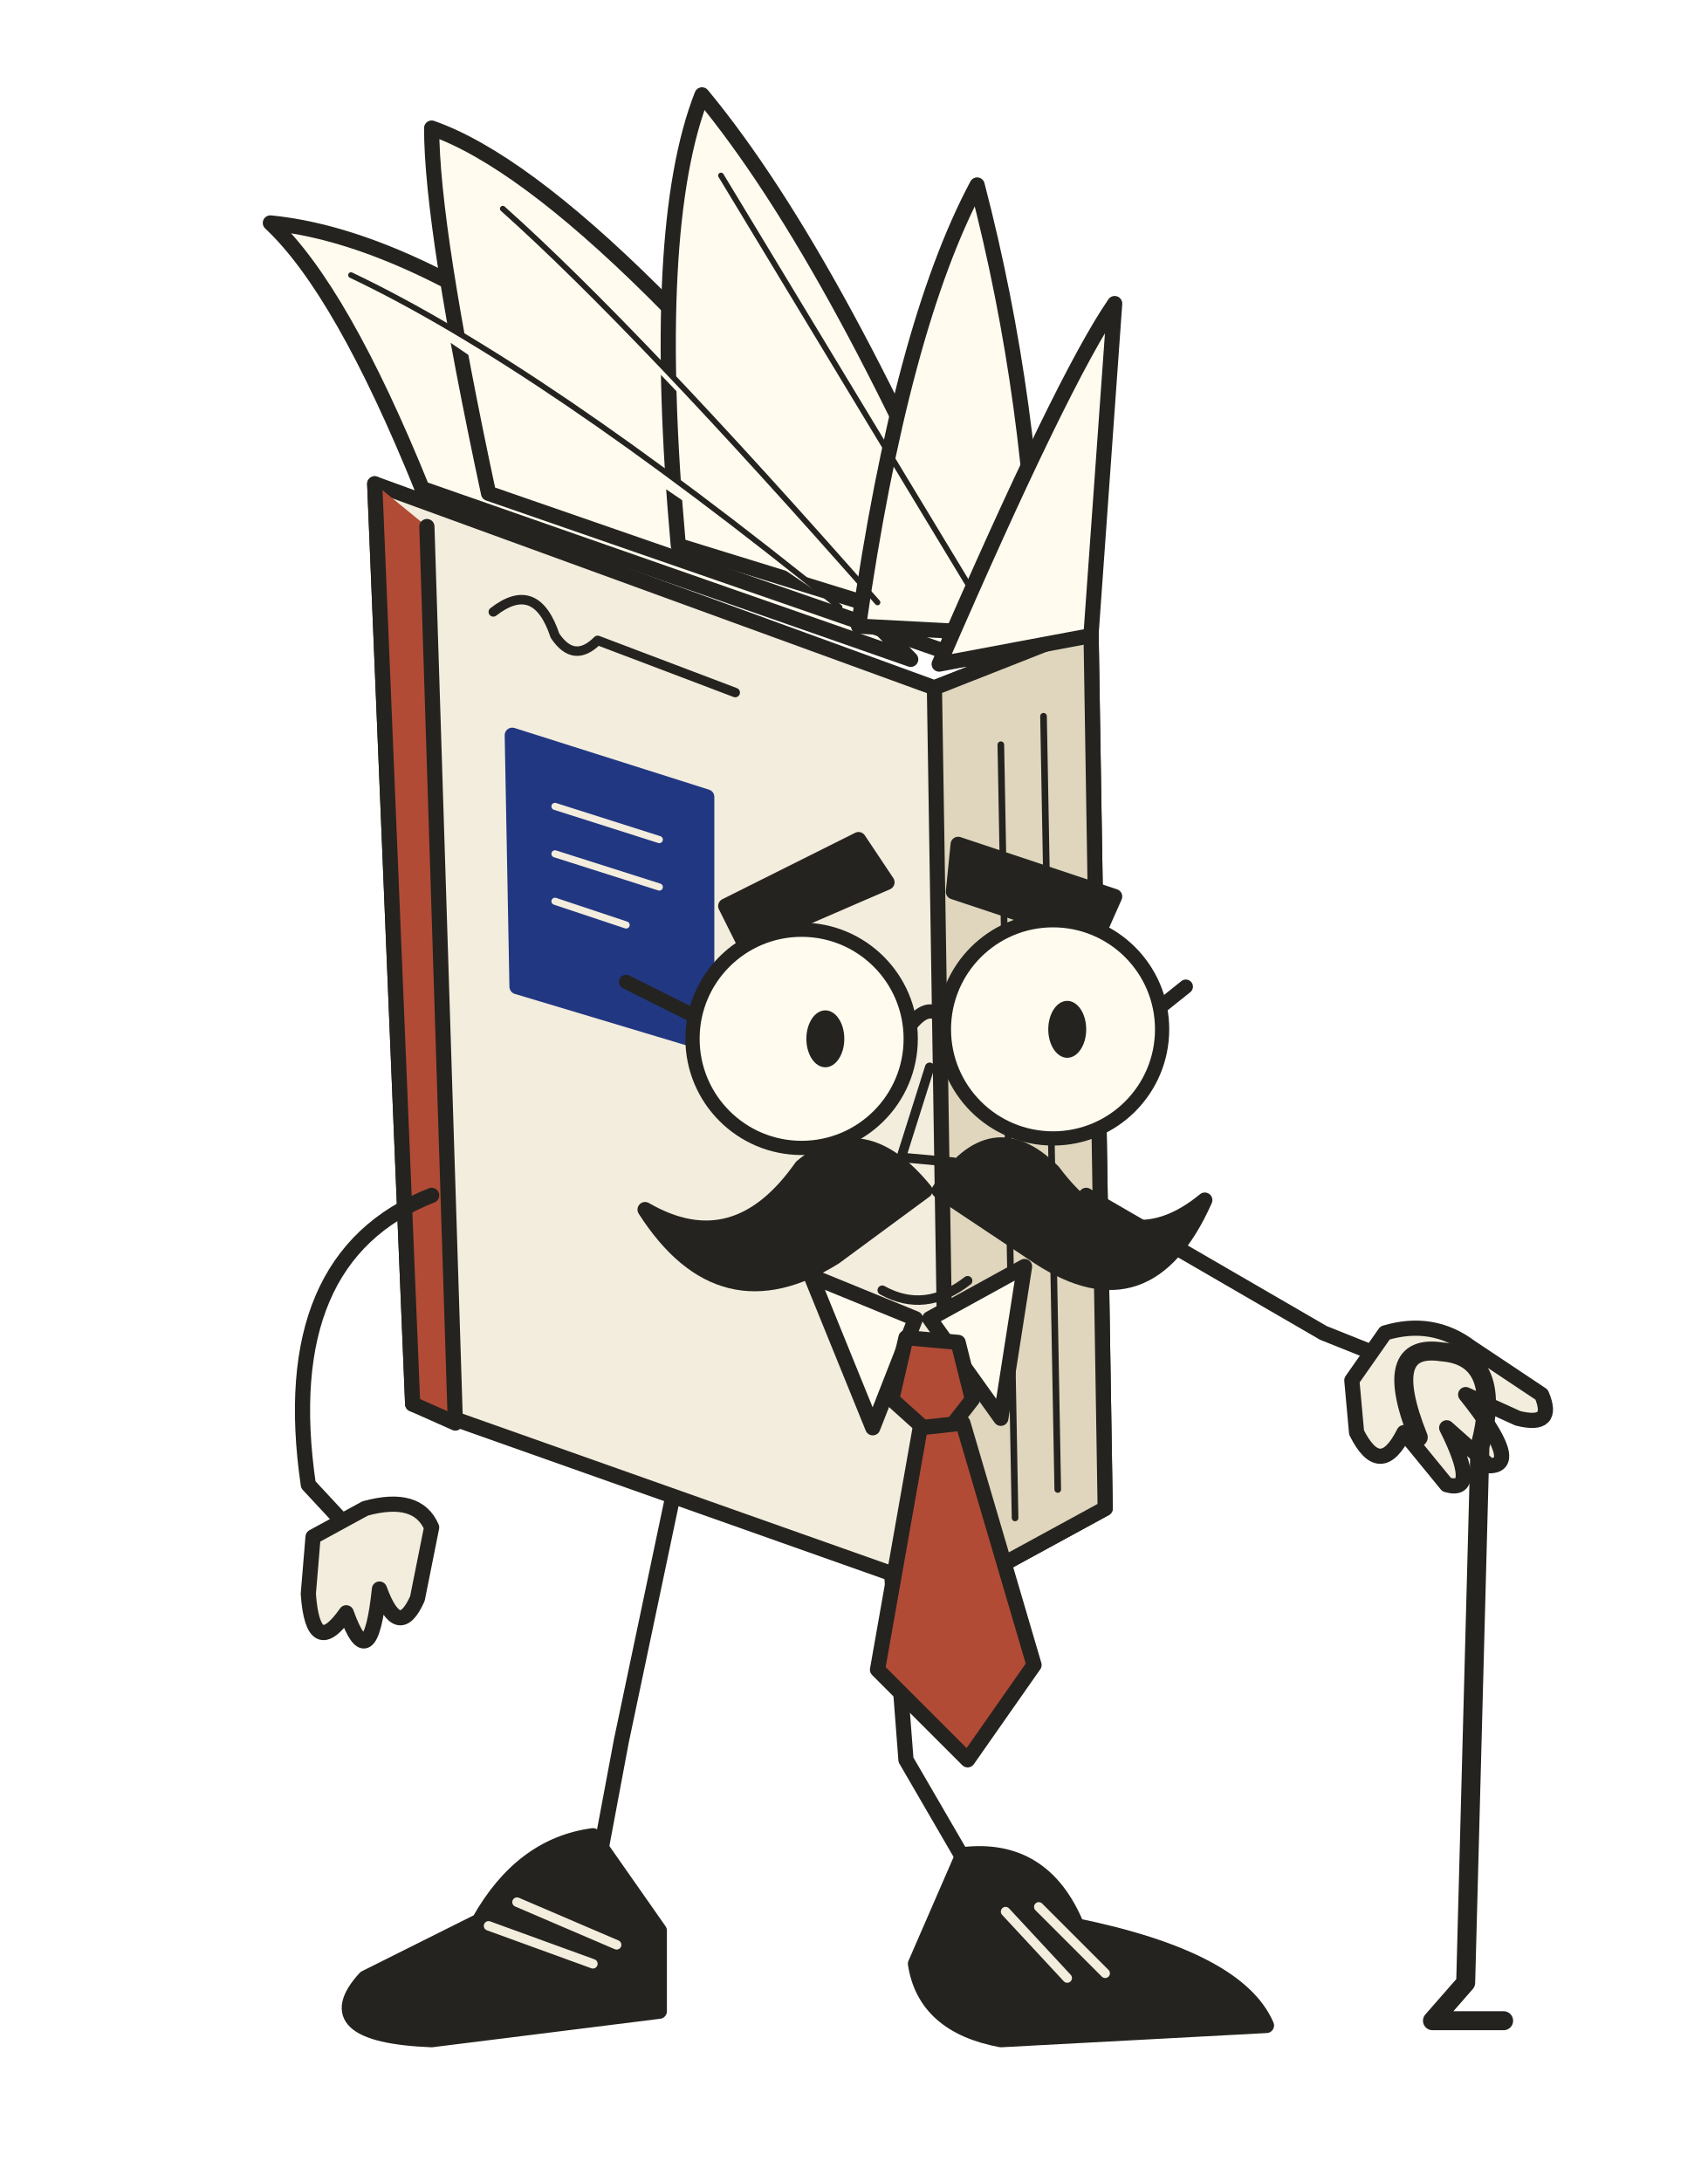
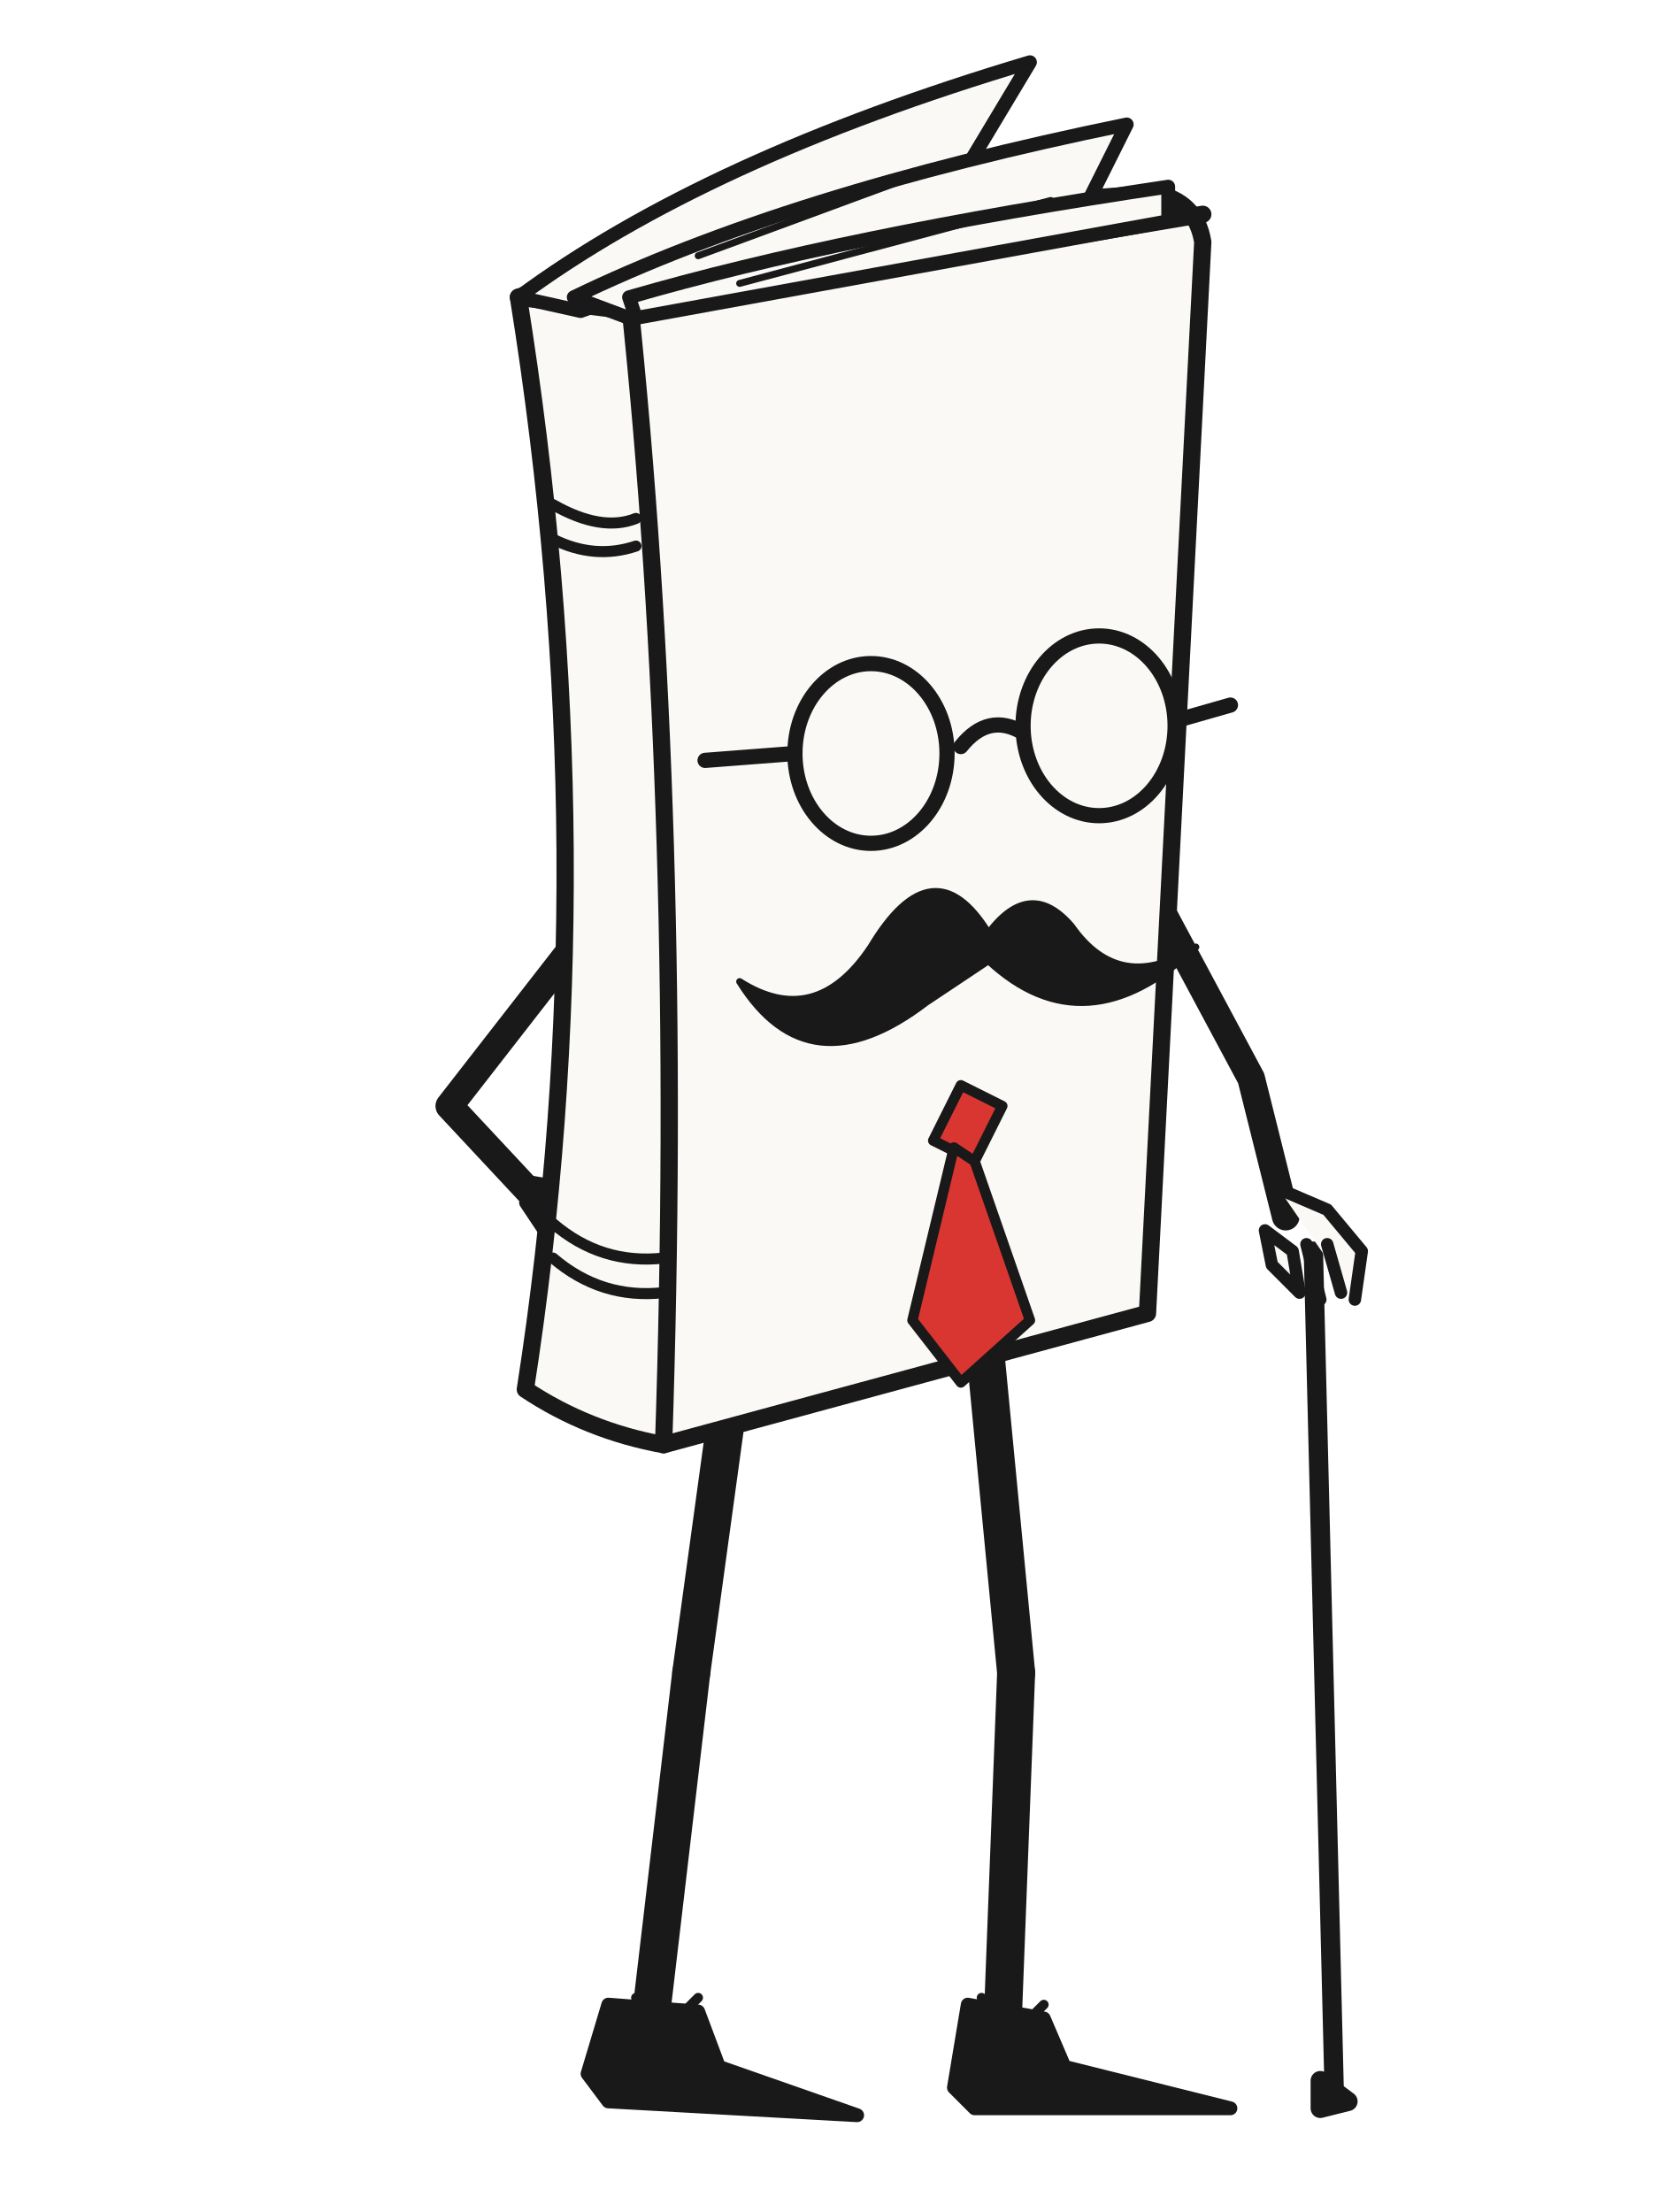
- <svg xmlns="http://www.w3.org/2000/svg" viewBox="0 0 360 460" fill="none" stroke="#24231f" stroke-width="3.2" stroke-linecap="round" stroke-linejoin="round">
+ <svg xmlns="http://www.w3.org/2000/svg" viewBox="0 0 240 320" fill="none" stroke="#191919" stroke-width="2.5" stroke-linecap="round" stroke-linejoin="round">
  <g id="figura">
-     <g id="gambe">
+     <g id="gambe" stroke-width="5.5">
      <g id="gamba-sinistra">
-         <path d="M143 310 L131 367 L125 399" />
-         <path d="M125 387 Q110 389 101 405 L77 417 Q66 429 91 430 L139 424 L139 407 Z" fill="#24231f" />
-         <path d="M103 406 L125 414 M109 401 L130 410" stroke="#f3eddd" stroke-width="2" />
+         <path d="M107 191 L100 242" />
+         <g id="ginocchio-sinistro">
+           <path d="M100 242 L94 293" />
+           <path d="M88 290 L101 291 L104 299 L124 306 L88 304 L85 300 Z" fill="#191919" stroke-width="2" />
+           <path d="M97 293 L101 289 M96 294 L92 289" stroke-width="1.4" />
+         </g>
      </g>
      <g id="gamba-destra">
-         <path d="M187 319 L191 371 L209 402" />
-         <path d="M203 391 Q220 389 227 406 Q261 413 267 427 L211 430 Q195 427 193 414 Z" fill="#24231f" />
-         <path d="M212 403 L225 417 M219 402 L233 416" stroke="#f3eddd" stroke-width="2" />
+         <path d="M142 190 L147 242" />
+         <g id="ginocchio-destro">
+           <path d="M147 242 L145 294" />
+           <path d="M140 290 L151 292 L154 299 L178 305 L141 305 L138 302 Z" fill="#191919" stroke-width="2" />
+           <path d="M147 294 L151 290 M146 294 L142 289" stroke-width="1.4" />
+         </g>
+       </g>
+     </g>
+     <g id="braccia" stroke-width="4">
+       <g id="braccio-sinistro">
+         <path d="M86 133 L65 160 L79 175" />
+         <path d="M77 171 L83 172 L88 177 M78 173 L83 179 M76 174 L80 180" stroke-width="1.8" />
+       </g>
+       <g id="braccio-destro">
+         <path d="M166 128 L181 156 L186 176" />
+         <g id="bastone" stroke-width="2.8">
+           <path d="M190 181 L193 302" />
+           <path d="M191 301 L195 304 L191 305 Z" fill="#191919" />
+         </g>
+         <path d="M185 172 L192 175 L197 181 L196 188 M192 180 L194 187 M189 180 L191 188 M187 181 L188 187 L184 183 L183 178 Z" fill="#FAF9F6" stroke-width="1.8" />
      </g>
    </g>
    <g id="corpo">
-       <path d="M79 102 L197 145 L230 132 L233 318 L200 336 L87 296 Z" fill="#f3eddd" />
-       <path d="M197 145 L230 132 L233 318 L200 336 Z" fill="#dfd6bd" />
-       <path d="M197 145 L200 336 M211 157 L214 320 M220 151 L223 314" stroke-width="1.4" />
-       <path d="M79 102 L87 296 L96 300 L90 111" fill="#b14b36" />
-       <path d="M108 155 L149 168 L149 220 L109 208 Z" fill="#213782" stroke="#213782" />
-       <path d="M117 170 L139 177 M117 180 L139 187 M117 190 L132 195" stroke="#f3eddd" stroke-width="1.5" />
-       <path d="M104 129 Q113 122 117 134 Q121 140 126 135 L155 146" stroke-width="2" />
-       <path d="M171 269 L193 278 L184 301 Z M196 278 L216 267 L211 299 Z" fill="#fffbef" />
-       <path d="M191 282 L202 283 L205 295 L198 304 L188 295 Z" fill="#b14b36" />
-       <path d="M194 301 L203 300 L218 351 L204 371 L185 352 Z" fill="#b14b36" />
+       <path d="M75 43 Q105 32 167 28 Q173 29 174 35 L166 190 L96 209 Q85 207 76 201 Q88 124 75 43 Z" fill="#FAF9F6" />
+       <path d="M91 43 Q99 119 96 209 M75 43 L91 45 L174 31" />
+       <path d="M80 73 Q87 77 92 75 M80 78 Q86 81 92 79 M80 177 Q87 183 96 182 M80 182 Q87 188 96 187" stroke-width="1.6" />
    </g>
-     <g id="pagine" fill="#fffbef">
-       <path d="M89 103 Q72 61 57 47 Q108 52 192 139 Z" />
-       <path d="M103 104 Q91 48 91 27 Q128 40 204 139 Z" />
-       <path d="M143 115 Q137 48 148 20 Q177 55 211 136 Z" />
-       <path d="M181 132 Q190 69 206 39 Q218 85 219 134 Z" />
-       <path d="M198 140 Q224 80 235 64 L230 134 Z" />
-       <path d="M74 58 Q114 77 177 128 M106 44 Q134 69 185 127 M152 37 L204 123" stroke-width="1.2" />
+     <g id="pagine" fill="#FAF9F6" stroke-width="2">
+       <path d="M75 43 Q102 23 149 9 L140 24 Q123 31 84 45 Z" />
+       <path d="M83 43 Q114 28 163 18 L157 30 L91 46 Z" />
+       <path d="M91 43 Q122 34 169 27 L169 32 L92 46 Z" />
+       <path d="M101 37 L139 23 M107 41 L152 29" stroke-width="1" />
    </g>
-     <g id="braccia">
-       <g id="braccio-sinistro">
-         <path d="M91 252 Q58 265 65 313 L78 327" />
-         <path d="M77 318 Q88 315 91 322 L88 337 Q84 346 80 335 Q78 354 73 340 Q66 350 65 336 L66 324 Z" fill="#f3eddd" />
-       </g>
-       <g id="braccio-destro">
-         <path d="M229 252 L279 281 L294 287" />
-         <path d="M292 281 Q302 278 310 284 L325 294 Q328 301 320 299 L309 294 Q321 309 314 309 L305 301 Q312 315 305 313 L296 302 Q291 312 286 302 L285 291 Z" fill="#f3eddd" />
-         <g id="bastone">
-           <path d="M299 303 Q291 283 304 285 Q317 286 312 305 L309 418 L302 426 L317 426" stroke-width="4" />
-         </g>
-       </g>
+     <g id="occhiali" stroke-width="2.2">
+       <path d="M102 110 L115 109 M139 108 Q143 103 148 106 M171 104 L178 102" />
+       <ellipse cx="126" cy="109" rx="11" ry="13" />
+       <ellipse cx="159" cy="105" rx="11" ry="13" />
    </g>
-     <g id="sopracciglia" fill="#24231f">
-       <path d="M153 191 L181 177 L187 186 L157 199 Z" />
-       <path d="M202 178 L235 189 L231 198 L201 188 Z" />
+     <g id="baffi" fill="#191919" stroke-width="1">
+       <path d="M143 135 Q135 122 126 137 Q118 149 107 142 Q117 158 134 145 L143 139 Q157 152 173 137 Q162 144 155 134 Q149 127 143 135 Z" />
    </g>
-     <g id="occhiali" stroke-width="3">
-       <circle cx="169" cy="219" r="23" fill="#fffbef" />
-       <circle cx="222" cy="217" r="23" fill="#fffbef" />
-       <path d="M192 216 Q196 211 199 215 M146 214 L132 207 M245 212 L250 208" />
+     <g id="cravatta" fill="#D93632" stroke-width="1.5">
+       <path d="M139 157 L145 160 L141 168 L135 165 Z" />
+       <path d="M138 166 L141 168 L149 191 L139 200 L132 191 Z" />
    </g>
-     <g id="occhi" fill="#24231f" stroke="none">
-       <ellipse cx="174" cy="219" rx="4" ry="6" />
-       <ellipse cx="225" cy="217" rx="4" ry="6" />
-     </g>
-     <path d="M196 225 L190 244 L201 245" stroke-width="2" />
-     <g id="baffi" fill="#24231f">
-       <path d="M195 251 Q182 235 169 246 Q155 266 136 255 Q152 280 176 265 Z" />
-       <path d="M198 251 Q209 234 222 247 Q237 267 254 253 Q242 280 219 265 Z" />
-     </g>
-     <path d="M186 272 Q195 277 204 270" stroke-width="2" />
  </g>
</svg>
